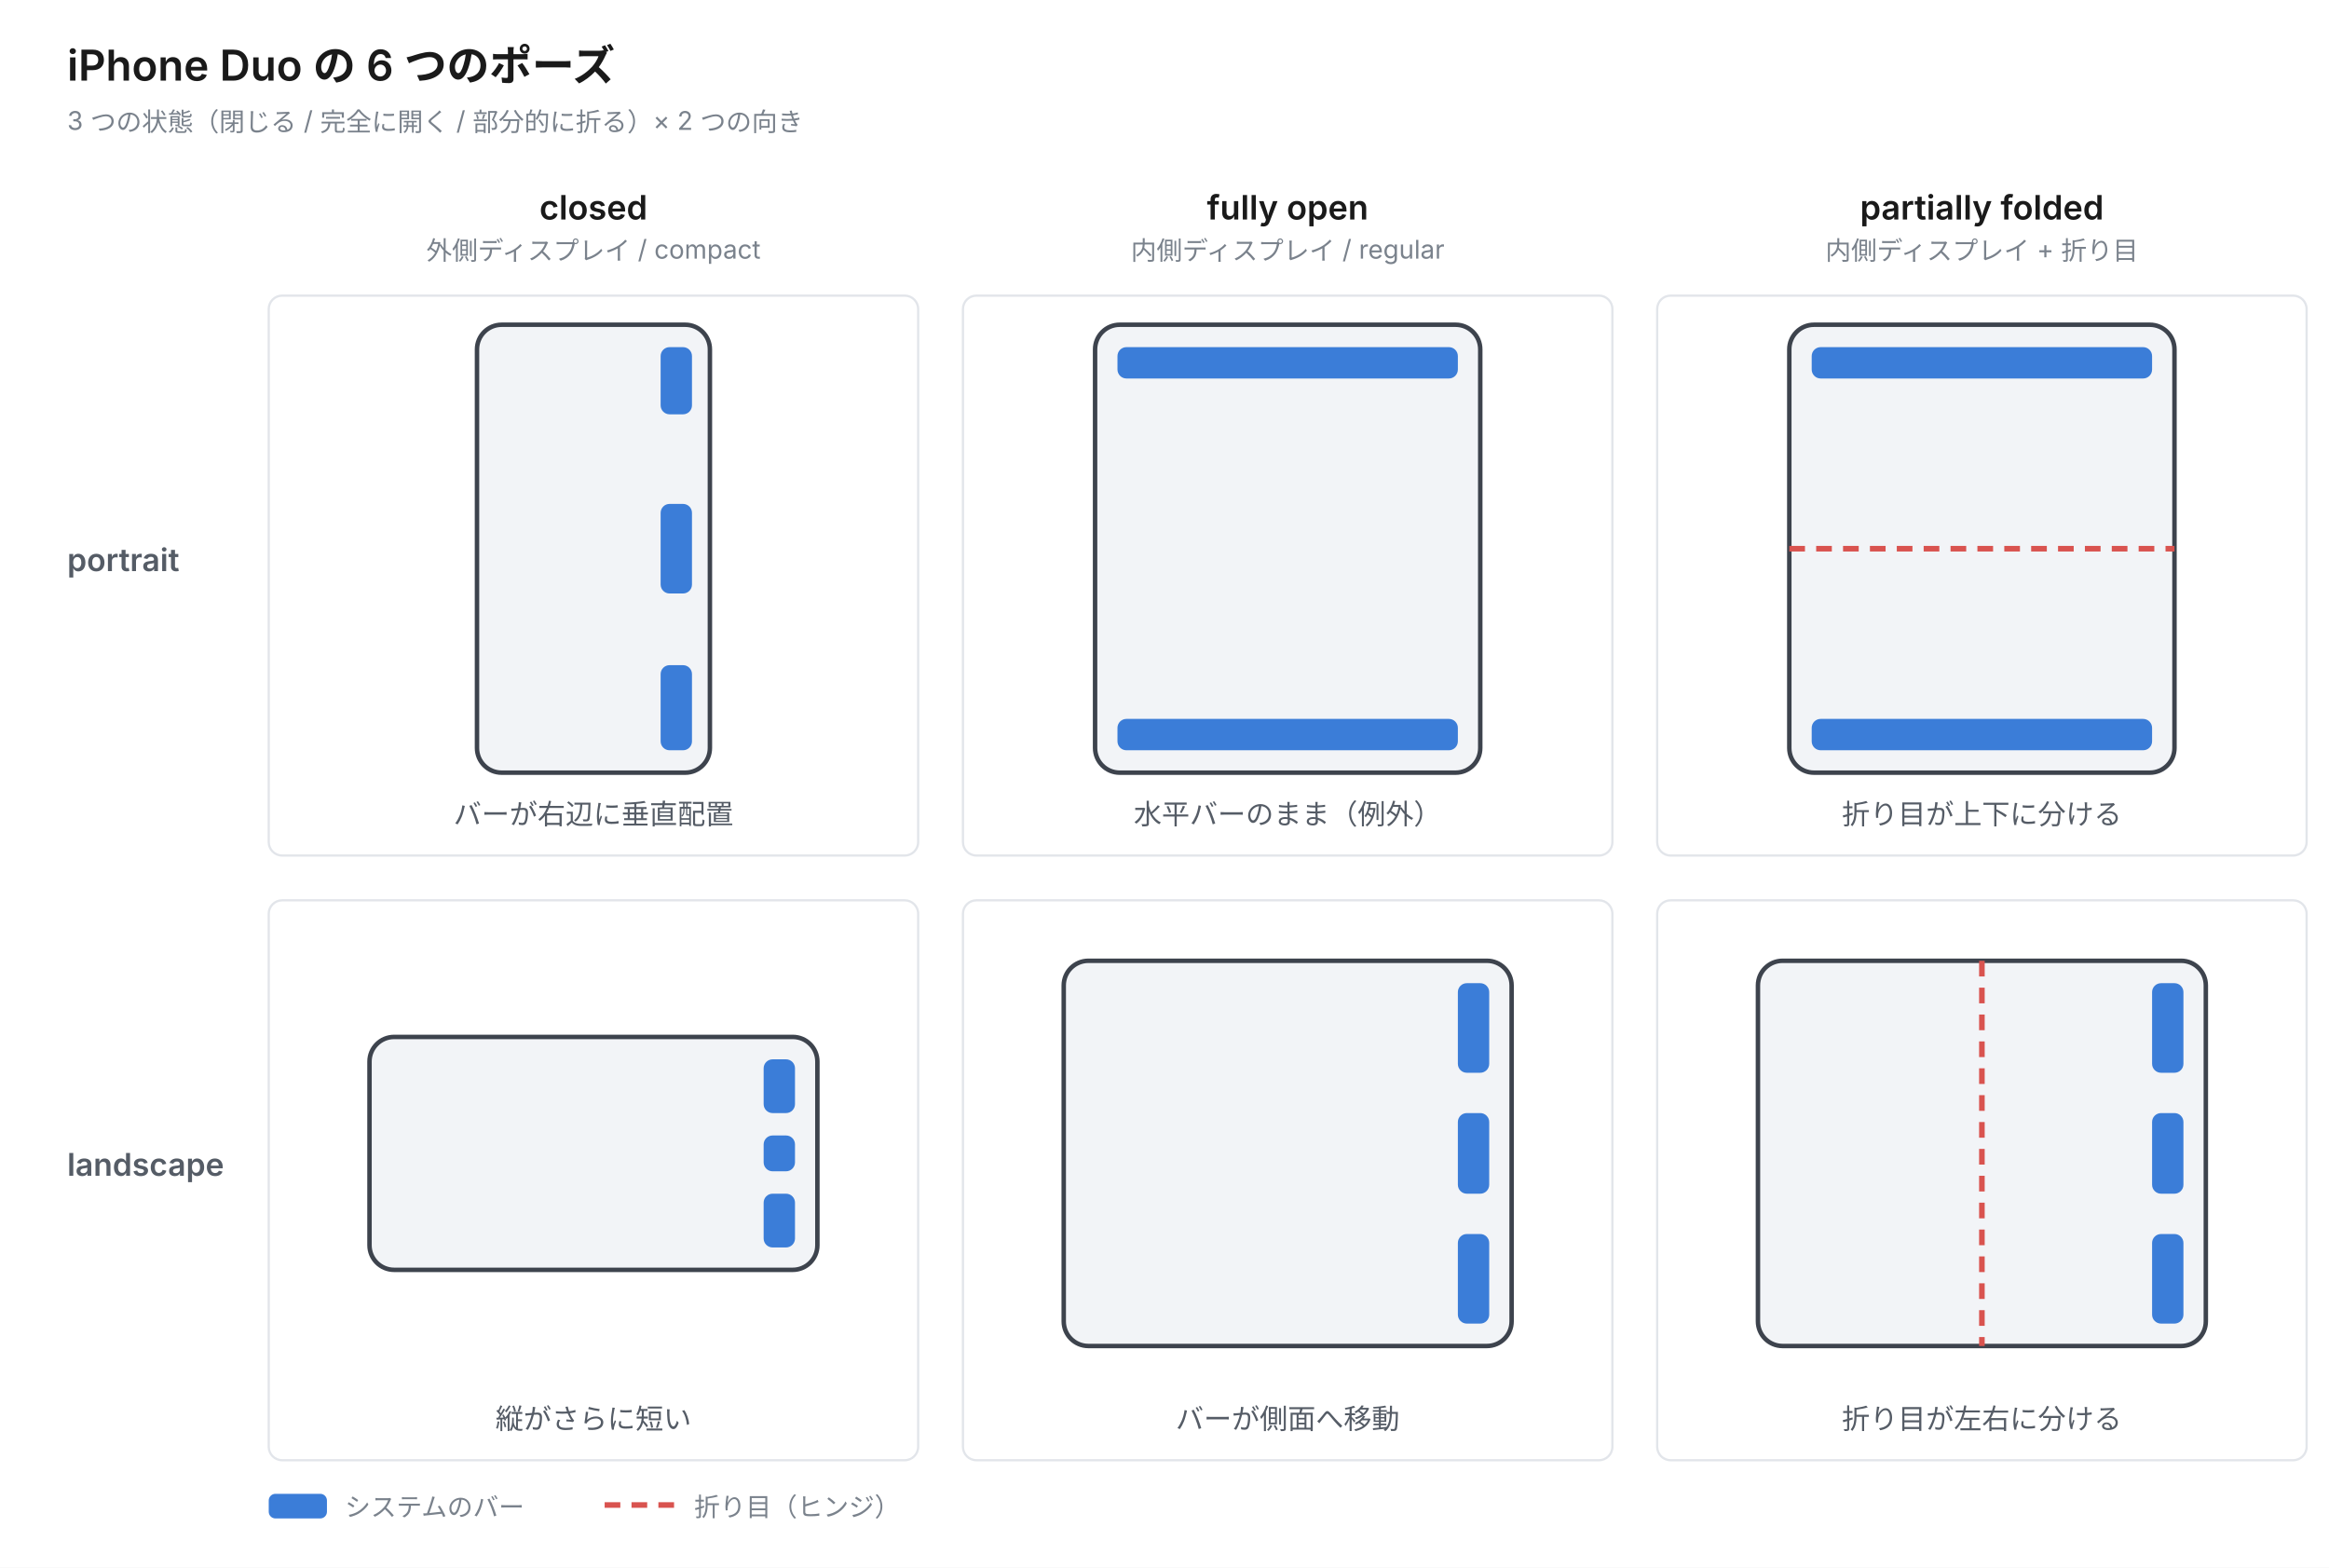
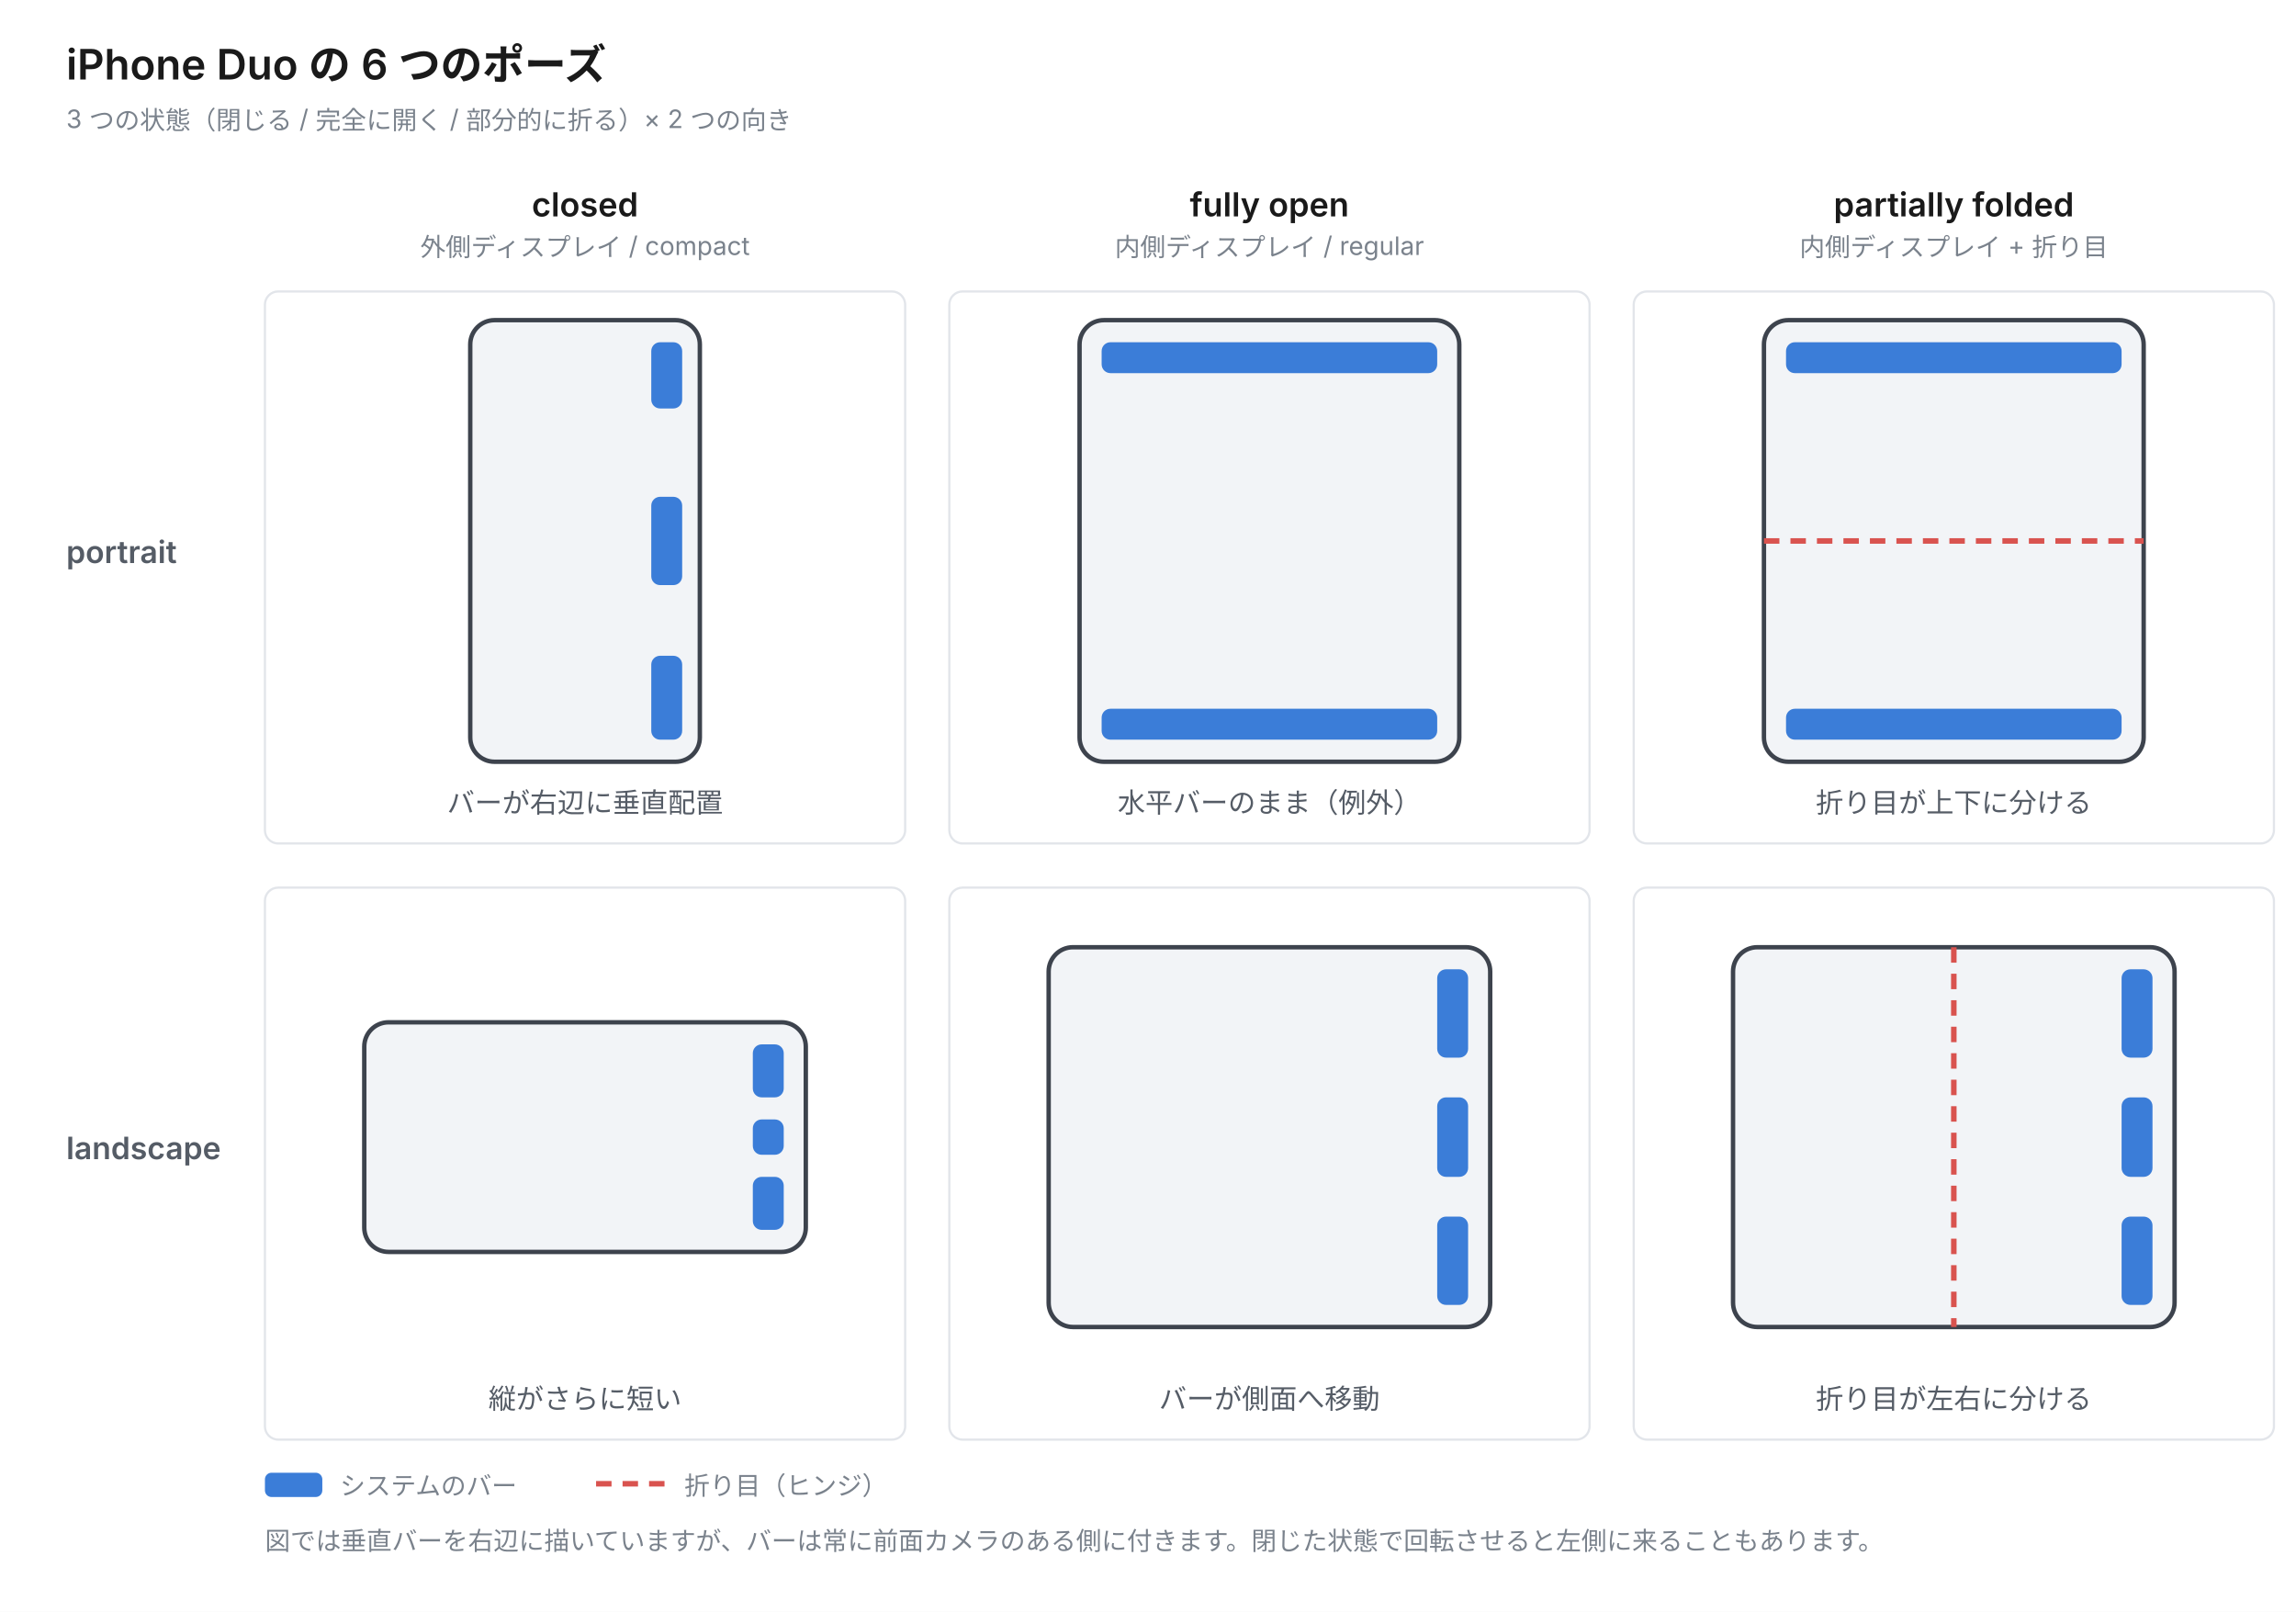
- <svg xmlns="http://www.w3.org/2000/svg" viewBox="0 0 1040 700" width="1040" height="700" font-family="-apple-system, BlinkMacSystemFont, 'Hiragino Sans', 'Noto Sans JP', sans-serif">
+ <svg xmlns="http://www.w3.org/2000/svg" viewBox="0 0 1040 730" width="1040" height="730" font-family="-apple-system, BlinkMacSystemFont, 'Hiragino Sans', 'Noto Sans JP', sans-serif">
  <style>
    :root { color-scheme: light dark; }
    .bg     { fill: #ffffff; }
    .title  { fill: #1a1a1a; font-size: 19px; font-weight: 600; }
    .col    { fill: #1a1a1a; font-size: 15px; font-weight: 600; }
    .row    { fill: #555c66; font-size: 14px; font-weight: 600; }
    .cap    { fill: #555c66; font-size: 12.5px; }
    .note   { fill: #7a828c; font-size: 11.5px; }
    .body   { fill: #f2f4f7; stroke: #3d434d; stroke-width: 2; }
    .bar    { fill: #3b7dd8; }
    .fold   { stroke: #d9534f; stroke-width: 2.5; stroke-dasharray: 7 5; }
    .cell   { fill: none; stroke: #e2e5ea; stroke-width: 1; }
    @media (prefers-color-scheme: dark) {
      .bg    { fill: #0d1117; }
      .title { fill: #e6edf3; }
      .col   { fill: #e6edf3; }
      .row   { fill: #aeb7c2; }
      .cap   { fill: #aeb7c2; }
      .note  { fill: #8b949e; }
      .body  { fill: #1b2230; stroke: #b0b8c4; }
      .bar   { fill: #6ea8fe; }
      .fold  { stroke: #ff7b72; }
      .cell  { stroke: #262d38; }
    }
  </style>
-   <rect class="bg" x="0" y="0" width="1040" height="700" />
+   <rect class="bg" x="0" y="0" width="1040" height="730" />
  <text class="title" x="30" y="36">iPhone Duo の 6 つのポーズ</text>
  <text class="note" x="30" y="58">3 つの状態（閉じる / 完全に開く / 部分的に折る）× 2 つの向き</text>
  <text class="col" x="265" y="98" text-anchor="middle">closed</text>
  <text class="note" x="265" y="116" text-anchor="middle">外側ディスプレイ / compact</text>
  <text class="col" x="575" y="98" text-anchor="middle">fully open</text>
  <text class="note" x="575" y="116" text-anchor="middle">内側ディスプレイ / regular</text>
  <text class="col" x="885" y="98" text-anchor="middle">partially folded</text>
  <text class="note" x="885" y="116" text-anchor="middle">内側ディスプレイ + 折り目</text>
  <text class="row" x="30" y="255">portrait</text>
  <text class="row" x="30" y="525">landscape</text>
  <rect class="cell" x="120" y="132" width="290" height="250" rx="6" />
  <rect class="cell" x="430" y="132" width="290" height="250" rx="6" />
  <rect class="cell" x="740" y="132" width="290" height="250" rx="6" />
  <rect class="cell" x="120" y="402" width="290" height="250" rx="6" />
  <rect class="cell" x="430" y="402" width="290" height="250" rx="6" />
  <rect class="cell" x="740" y="402" width="290" height="250" rx="6" />
  <g transform="translate(265,245)">
    <rect class="body" x="-52" y="-100" width="104" height="200" rx="11" />
    <rect class="bar" x="30" y="-90" width="14" height="30" rx="4" />
    <rect class="bar" x="30" y="-20" width="14" height="40" rx="4" />
    <rect class="bar" x="30" y="52" width="14" height="38" rx="4" />
  </g>
  <text class="cap" x="265" y="368" text-anchor="middle">バーが右辺に垂直配置</text>
  <g transform="translate(575,245)">
    <rect class="body" x="-86" y="-100" width="172" height="200" rx="11" />
    <rect class="bar" x="-76" y="-90" width="152" height="14" rx="4" />
    <rect class="bar" x="-76" y="76" width="152" height="14" rx="4" />
  </g>
  <text class="cap" x="575" y="368" text-anchor="middle">水平バーのまま（例外）</text>
  <g transform="translate(885,245)">
    <rect class="body" x="-86" y="-100" width="172" height="200" rx="11" />
    <rect class="bar" x="-76" y="-90" width="152" height="14" rx="4" />
    <rect class="bar" x="-76" y="76" width="152" height="14" rx="4" />
    <line class="fold" x1="-86" y1="0" x2="86" y2="0" />
  </g>
  <text class="cap" x="885" y="368" text-anchor="middle">折り目が上下に分ける</text>
  <g transform="translate(265,515)">
    <rect class="body" x="-100" y="-52" width="200" height="104" rx="11" />
    <rect class="bar" x="76" y="-42" width="14" height="24" rx="4" />
    <rect class="bar" x="76" y="-8" width="14" height="16" rx="4" />
    <rect class="bar" x="76" y="18" width="14" height="24" rx="4" />
  </g>
  <text class="cap" x="265" y="638" text-anchor="middle">縦がさらに短い</text>
  <g transform="translate(575,515)">
    <rect class="body" x="-100" y="-86" width="200" height="172" rx="11" />
    <rect class="bar" x="76" y="-76" width="14" height="40" rx="4" />
    <rect class="bar" x="76" y="-18" width="14" height="36" rx="4" />
    <rect class="bar" x="76" y="36" width="14" height="40" rx="4" />
  </g>
  <text class="cap" x="575" y="638" text-anchor="middle">バーが側面へ移動</text>
  <g transform="translate(885,515)">
    <rect class="body" x="-100" y="-86" width="200" height="172" rx="11" />
    <rect class="bar" x="76" y="-76" width="14" height="40" rx="4" />
    <rect class="bar" x="76" y="-18" width="14" height="36" rx="4" />
    <rect class="bar" x="76" y="36" width="14" height="40" rx="4" />
    <line class="fold" x1="0" y1="-86" x2="0" y2="86" />
  </g>
  <text class="cap" x="885" y="638" text-anchor="middle">折り目が左右に分ける</text>
  <g transform="translate(120,676)">
    <rect class="bar" x="0" y="-9" width="26" height="11" rx="3" />
    <text class="note" x="34" y="1">システムのバー</text>
    <line class="fold" x1="150" y1="-4" x2="182" y2="-4" />
    <text class="note" x="190" y="1">折り目（ヒンジ）</text>
+     <text class="note" x="0" y="26">図では垂直バーを右辺に描いていますが、バーは常に前面カメラのある側に付きます。閉じた状態で回転させると左側に来ることもあります。</text>
  </g>
</svg>
